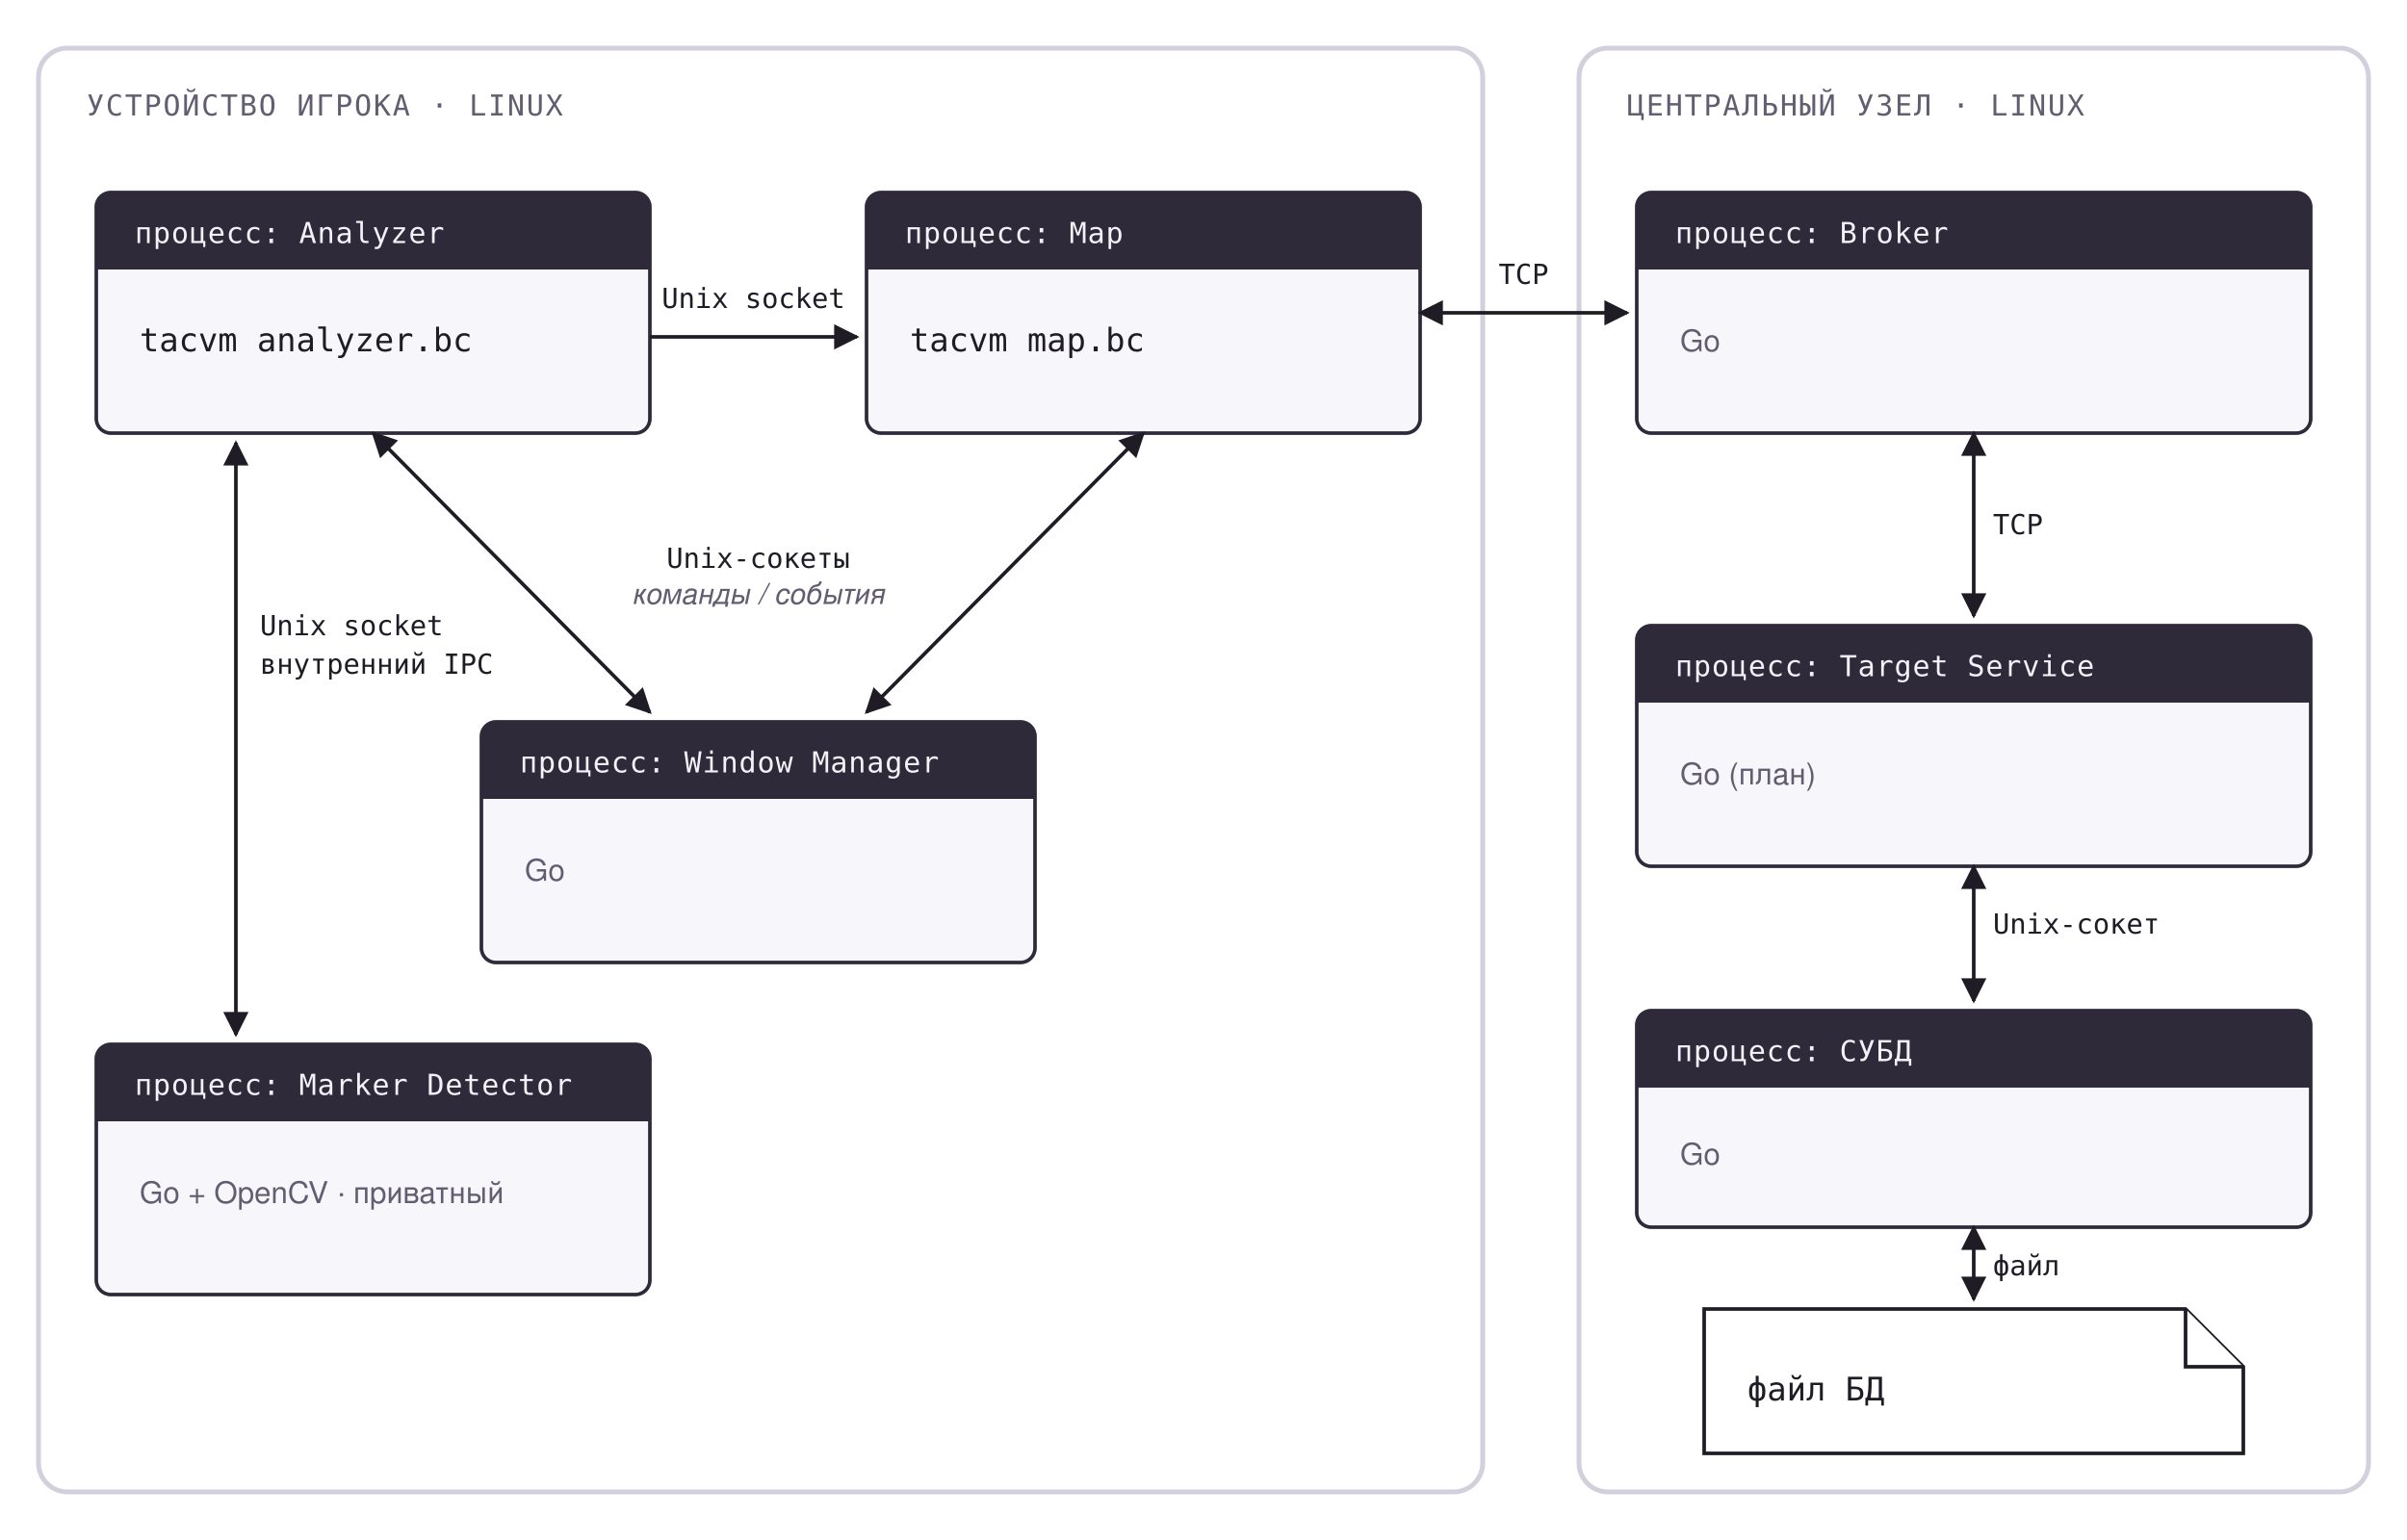
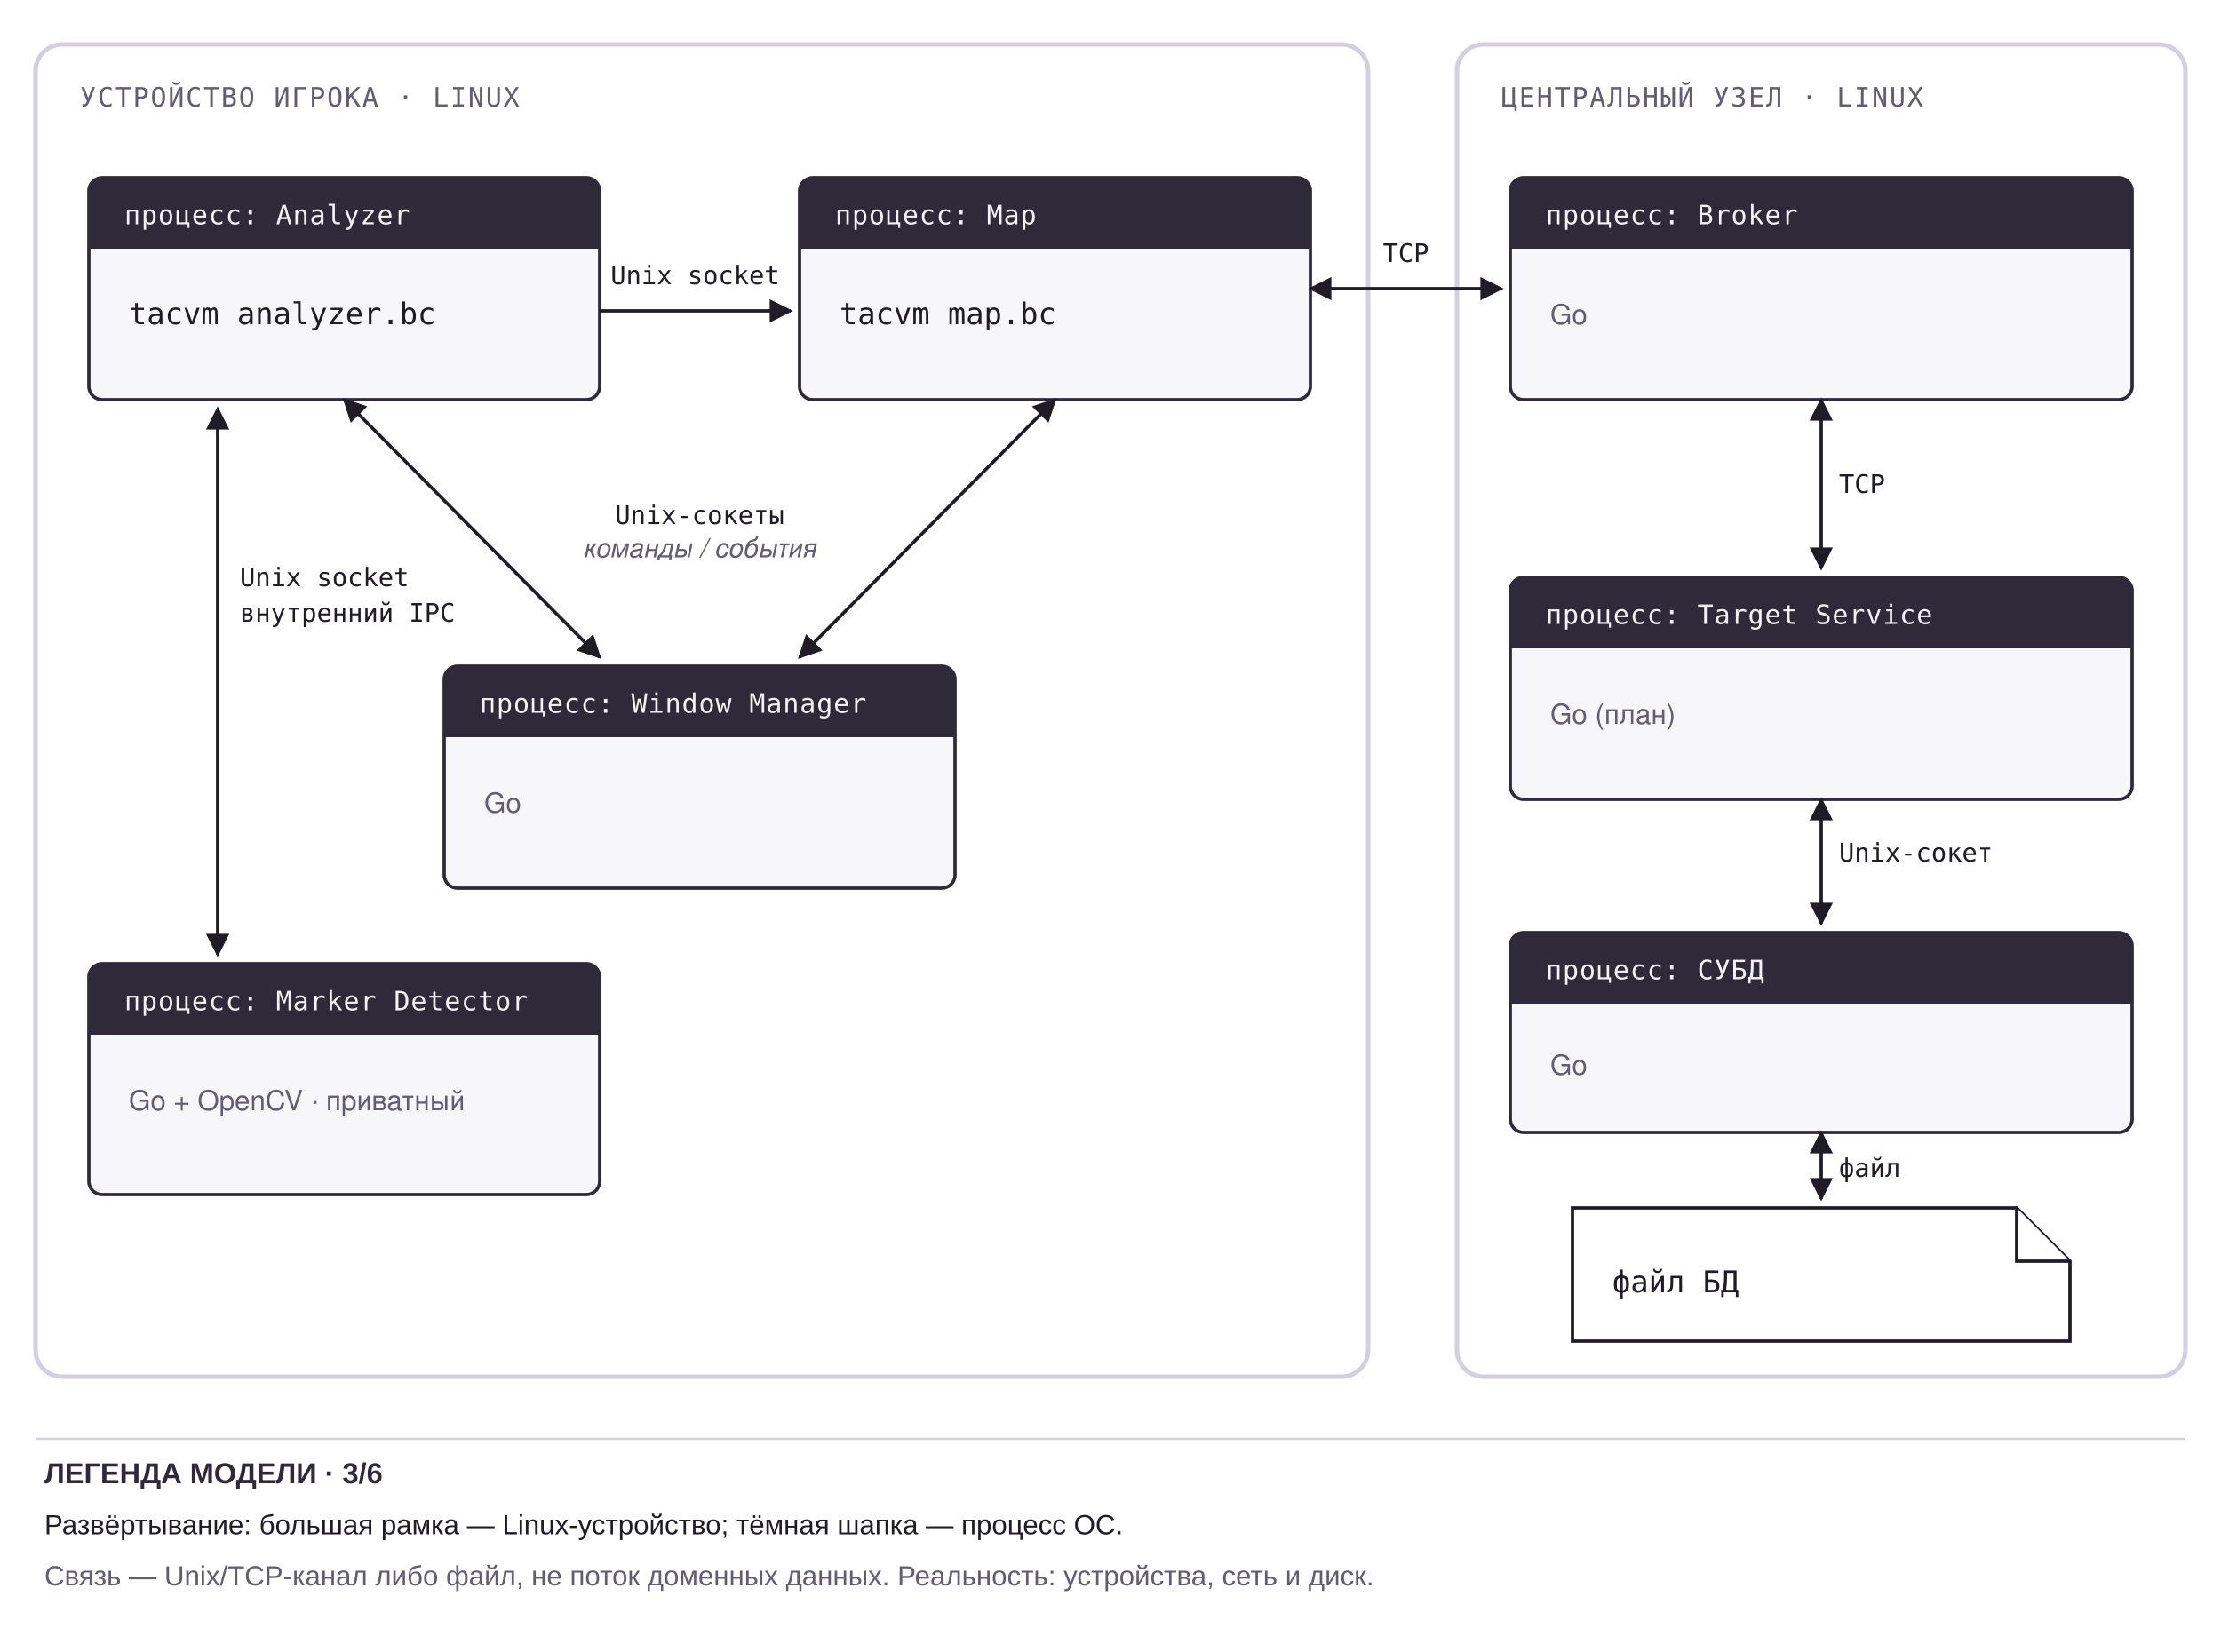
- <svg xmlns="http://www.w3.org/2000/svg" width="1000" height="640" font-family="IBM Plex Sans, Helvetica, Arial, sans-serif" color="#1f1c26" viewBox="0 0 1000 640" role="img" aria-label="На устройстве игрока процессы Analyzer, Map, приватный Marker Detector и Window Manager, на центральном узле процессы Broker, Target Service и СУБД и файл базы данных; стрелки подписаны транспортом: Unix-сокеты, TCP и файл.">
+ <svg xmlns="http://www.w3.org/2000/svg" width="1000" height="744" font-family="IBM Plex Sans, Helvetica, Arial, sans-serif" color="#1f1c26" viewBox="0 0 1000 744" role="img" aria-label="На устройстве игрока процессы Analyzer, Map, приватный Marker Detector и Window Manager, на центральном узле процессы Broker, Target Service и СУБД и файл базы данных; стрелки подписаны транспортом: Unix-сокеты, TCP и файл.">
  <defs>
    <marker id="a1" viewBox="0 0 10 10" refX="9" refY="5" markerWidth="7" markerHeight="7" orient="auto-start-reverse">
      <path d="M0,0 L10,5 L0,10 z" fill="currentColor" />
    </marker>
  </defs>
  <style>.zone { fill: none; stroke: #d3cfdd; stroke-width: 2; }
.t-zone { font-family: "IBM Plex Mono", "DejaVu Sans Mono", Menlo, Consolas, monospace; font-size: 12px; fill: #625d70; letter-spacing: .06em; }
.proc { fill: #f7f6fa; stroke: #2f2a3a; stroke-width: 1.5; }
.proc-head { fill: #2f2a3a; }
.t-head { font-family: "IBM Plex Mono", "DejaVu Sans Mono", Menlo, Consolas, monospace; font-size: 12px; fill: #f4f2f8; letter-spacing: .03em; }
.box { fill: #ffffff; stroke: #1f1c26; stroke-width: 1.25; }
.app { fill: #ece8f8; stroke: #6b4fbb; stroke-width: 1.5; }
.fn { fill: #f7f6fa; stroke: #625d70; stroke-width: 1; }
.file { fill: #ffffff; stroke: #1f1c26; stroke-width: 1.5; }
.t-name { font-size: 15px; font-weight: 600; fill: currentColor; }
.t-code { font-family: "IBM Plex Mono", "DejaVu Sans Mono", Menlo, Consolas, monospace; font-size: 13.5px; font-weight: 500; fill: currentColor; }
.t-sub { font-size: 12.5px; fill: #625d70; }
.t-arrow { font-family: "IBM Plex Mono", "DejaVu Sans Mono", Menlo, Consolas, monospace; font-size: 11.5px; fill: currentColor; }
.t-note { font-size: 12px; fill: #625d70; font-style: italic; }
.edge { stroke: currentColor; stroke-width: 1.5; fill: none; }
.edge.ret { stroke-dasharray: 6 4; }
.actor { fill: #f7f6fa; stroke: #625d70; stroke-width: 1.5; }
</style>
  <rect width="1000" height="640" fill="#ffffff" />
  <rect class="zone" x="16" y="20" width="600" height="600" rx="12" />
  <text class="t-zone" x="36" y="48">УСТРОЙСТВО ИГРОКА · LINUX</text>
  <rect class="zone" x="656" y="20" width="328" height="600" rx="12" />
  <text class="t-zone" x="676" y="48">ЦЕНТРАЛЬНЫЙ УЗЕЛ · LINUX</text>
  <rect class="proc" x="40" y="80" width="230" height="100" rx="6" />
  <path class="proc-head" d="M40 86 a6 6 0 0 1 6 -6 h218 a6 6 0 0 1 6 6 v26 h-230 z" />
  <text class="t-head" x="56" y="101">процесс: Analyzer</text>
  <text class="t-code" x="58" y="146">tacvm analyzer.bc</text>
  <rect class="proc" x="360" y="80" width="230" height="100" rx="6" />
  <path class="proc-head" d="M360 86 a6 6 0 0 1 6 -6 h218 a6 6 0 0 1 6 6 v26 h-230 z" />
  <text class="t-head" x="376" y="101">процесс: Map</text>
  <text class="t-code" x="378" y="146">tacvm map.bc</text>
  <line class="edge" x1="270" y1="140" x2="356" y2="140" marker-end="url(#a1)" />
  <text class="t-arrow" x="313" y="128" text-anchor="middle">Unix socket</text>
  <rect class="proc" x="200" y="300" width="230" height="100" rx="6" />
  <path class="proc-head" d="M200 306 a6 6 0 0 1 6 -6 h218 a6 6 0 0 1 6 6 v26 h-230 z" />
  <text class="t-head" x="216" y="321">процесс: Window Manager</text>
  <text class="t-sub" x="218" y="366">Go</text>
  <line class="edge" x1="155" y1="180" x2="270" y2="296" marker-start="url(#a1)" marker-end="url(#a1)" />
  <line class="edge" x1="475" y1="180" x2="360" y2="296" marker-start="url(#a1)" marker-end="url(#a1)" />
  <text class="t-arrow" x="315" y="236" text-anchor="middle">Unix-сокеты</text>
  <text class="t-note" x="315" y="251" text-anchor="middle">команды / события</text>
  <rect class="proc" x="40" y="434" width="230" height="104" rx="6" />
  <path class="proc-head" d="M40 440 a6 6 0 0 1 6 -6 h218 a6 6 0 0 1 6 6 v26 h-230 z" />
  <text class="t-head" x="56" y="455">процесс: Marker Detector</text>
  <text class="t-sub" x="58" y="500">Go + OpenCV · приватный</text>
  <line class="edge" x1="98" y1="430" x2="98" y2="184" marker-start="url(#a1)" marker-end="url(#a1)" />
  <text class="t-arrow" x="108" y="264">Unix socket</text>
  <text class="t-arrow" x="108" y="280">внутренний IPC</text>
  <rect class="proc" x="680" y="80" width="280" height="100" rx="6" />
  <path class="proc-head" d="M680 86 a6 6 0 0 1 6 -6 h268 a6 6 0 0 1 6 6 v26 h-280 z" />
  <text class="t-head" x="696" y="101">процесс: Broker</text>
  <text class="t-sub" x="698" y="146">Go</text>
  <line class="edge" x1="590" y1="130" x2="676" y2="130" marker-start="url(#a1)" marker-end="url(#a1)" />
  <text class="t-arrow" x="633" y="118" text-anchor="middle">TCP</text>
  <rect class="proc" x="680" y="260" width="280" height="100" rx="6" />
  <path class="proc-head" d="M680 266 a6 6 0 0 1 6 -6 h268 a6 6 0 0 1 6 6 v26 h-280 z" />
  <text class="t-head" x="696" y="281">процесс: Target Service</text>
  <text class="t-sub" x="698" y="326">Go (план)</text>
  <line class="edge" x1="820" y1="180" x2="820" y2="256" marker-start="url(#a1)" marker-end="url(#a1)" />
  <text class="t-arrow" x="828" y="222">TCP</text>
  <rect class="proc" x="680" y="420" width="280" height="90" rx="6" />
  <path class="proc-head" d="M680 426 a6 6 0 0 1 6 -6 h268 a6 6 0 0 1 6 6 v26 h-280 z" />
  <text class="t-head" x="696" y="441">процесс: СУБД</text>
  <text class="t-sub" x="698" y="484">Go</text>
  <line class="edge" x1="820" y1="360" x2="820" y2="416" marker-start="url(#a1)" marker-end="url(#a1)" />
  <text class="t-arrow" x="828" y="388">Unix-сокет</text>
  <line class="edge" x1="820" y1="510" x2="820" y2="540" marker-start="url(#a1)" marker-end="url(#a1)" />
  <text class="t-arrow" x="828" y="530">файл</text>
  <path class="file" d="M708 544 h200 l24 24 v36 h-224 z" />
  <path class="file" d="M908 544 v24 h24" fill="none" />
  <text class="t-code" x="726" y="582">файл БД</text>
+   <rect x="0" y="640" width="1000" height="104" fill="#ffffff" />
+   <line x1="16" y1="648" x2="984" y2="648" stroke="#d3cfdd" stroke-width="1" />
+   <text x="20" y="668" font-family="Arial, sans-serif" font-size="13" font-weight="bold" fill="#2f2a3a">ЛЕГЕНДА МОДЕЛИ · 3/6</text>
+   <text x="20" y="691" font-family="Arial, sans-serif" font-size="12.5" fill="#1f1c26">Развёртывание: большая рамка — Linux-устройство; тёмная шапка — процесс ОС.</text>
+   <text x="20" y="714" font-family="Arial, sans-serif" font-size="12.5" fill="#625d70">Связь — Unix/TCP-канал либо файл, не поток доменных данных. Реальность: устройства, сеть и диск.</text>
</svg>
